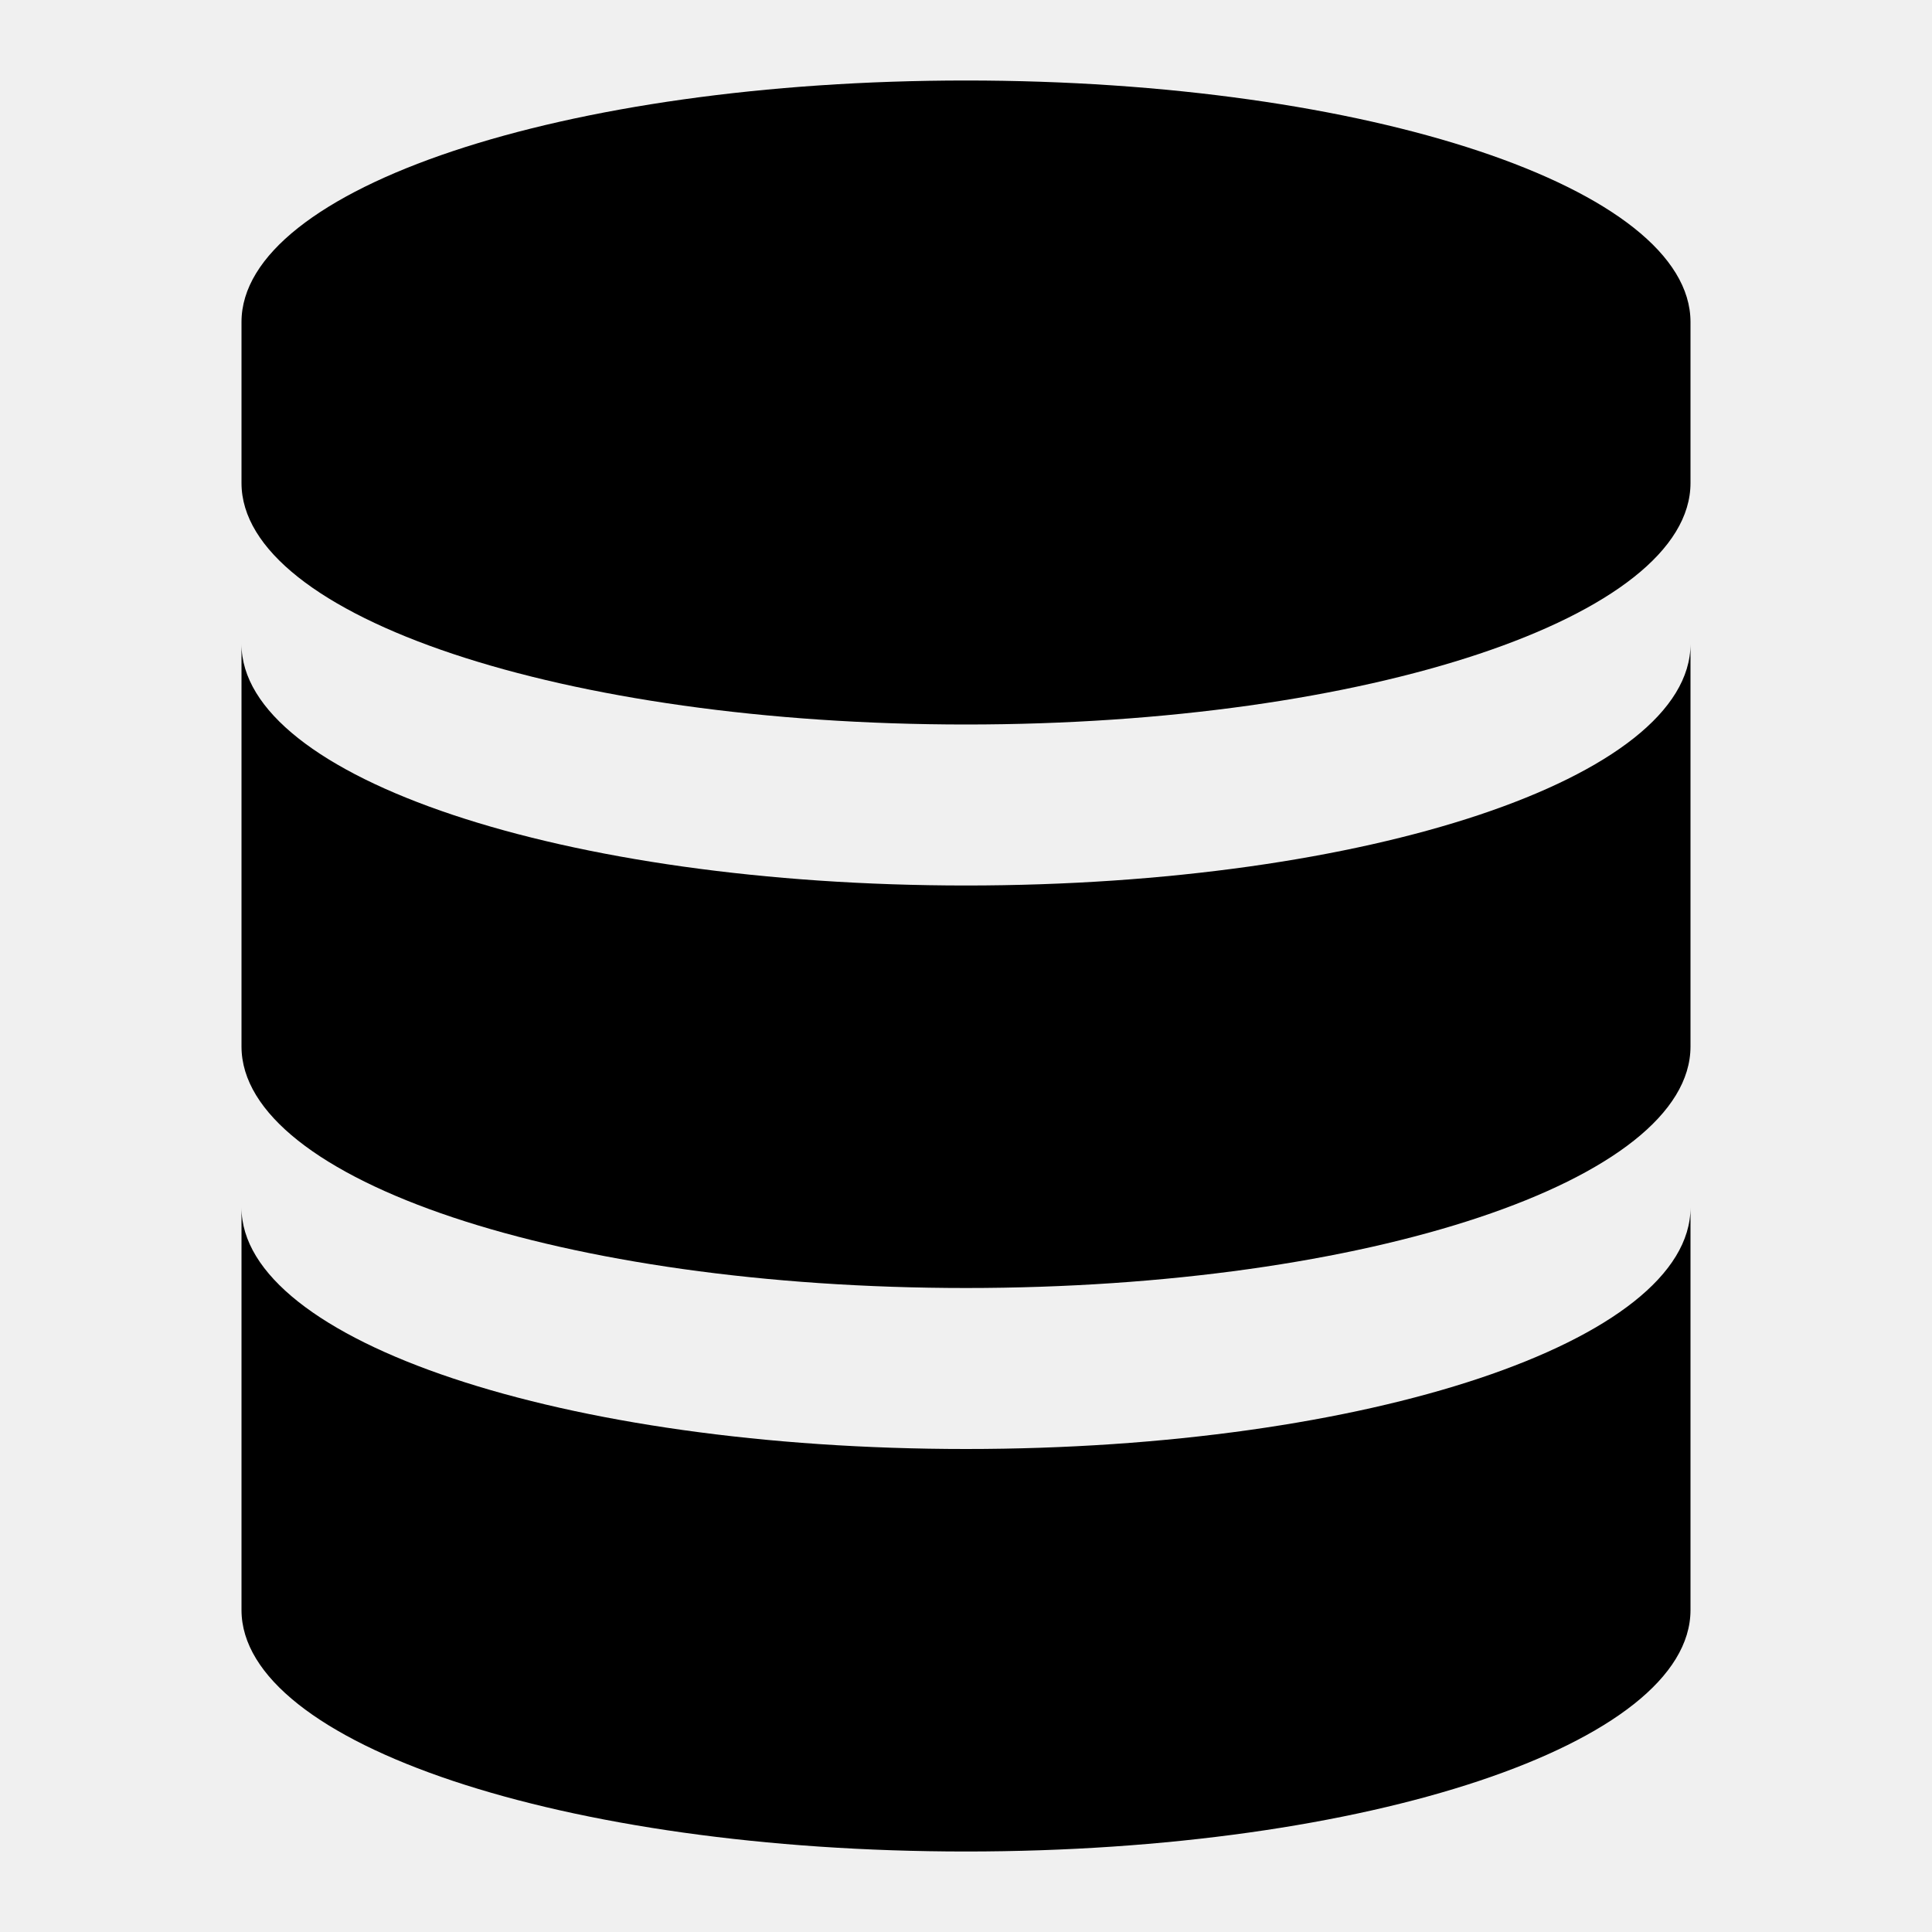
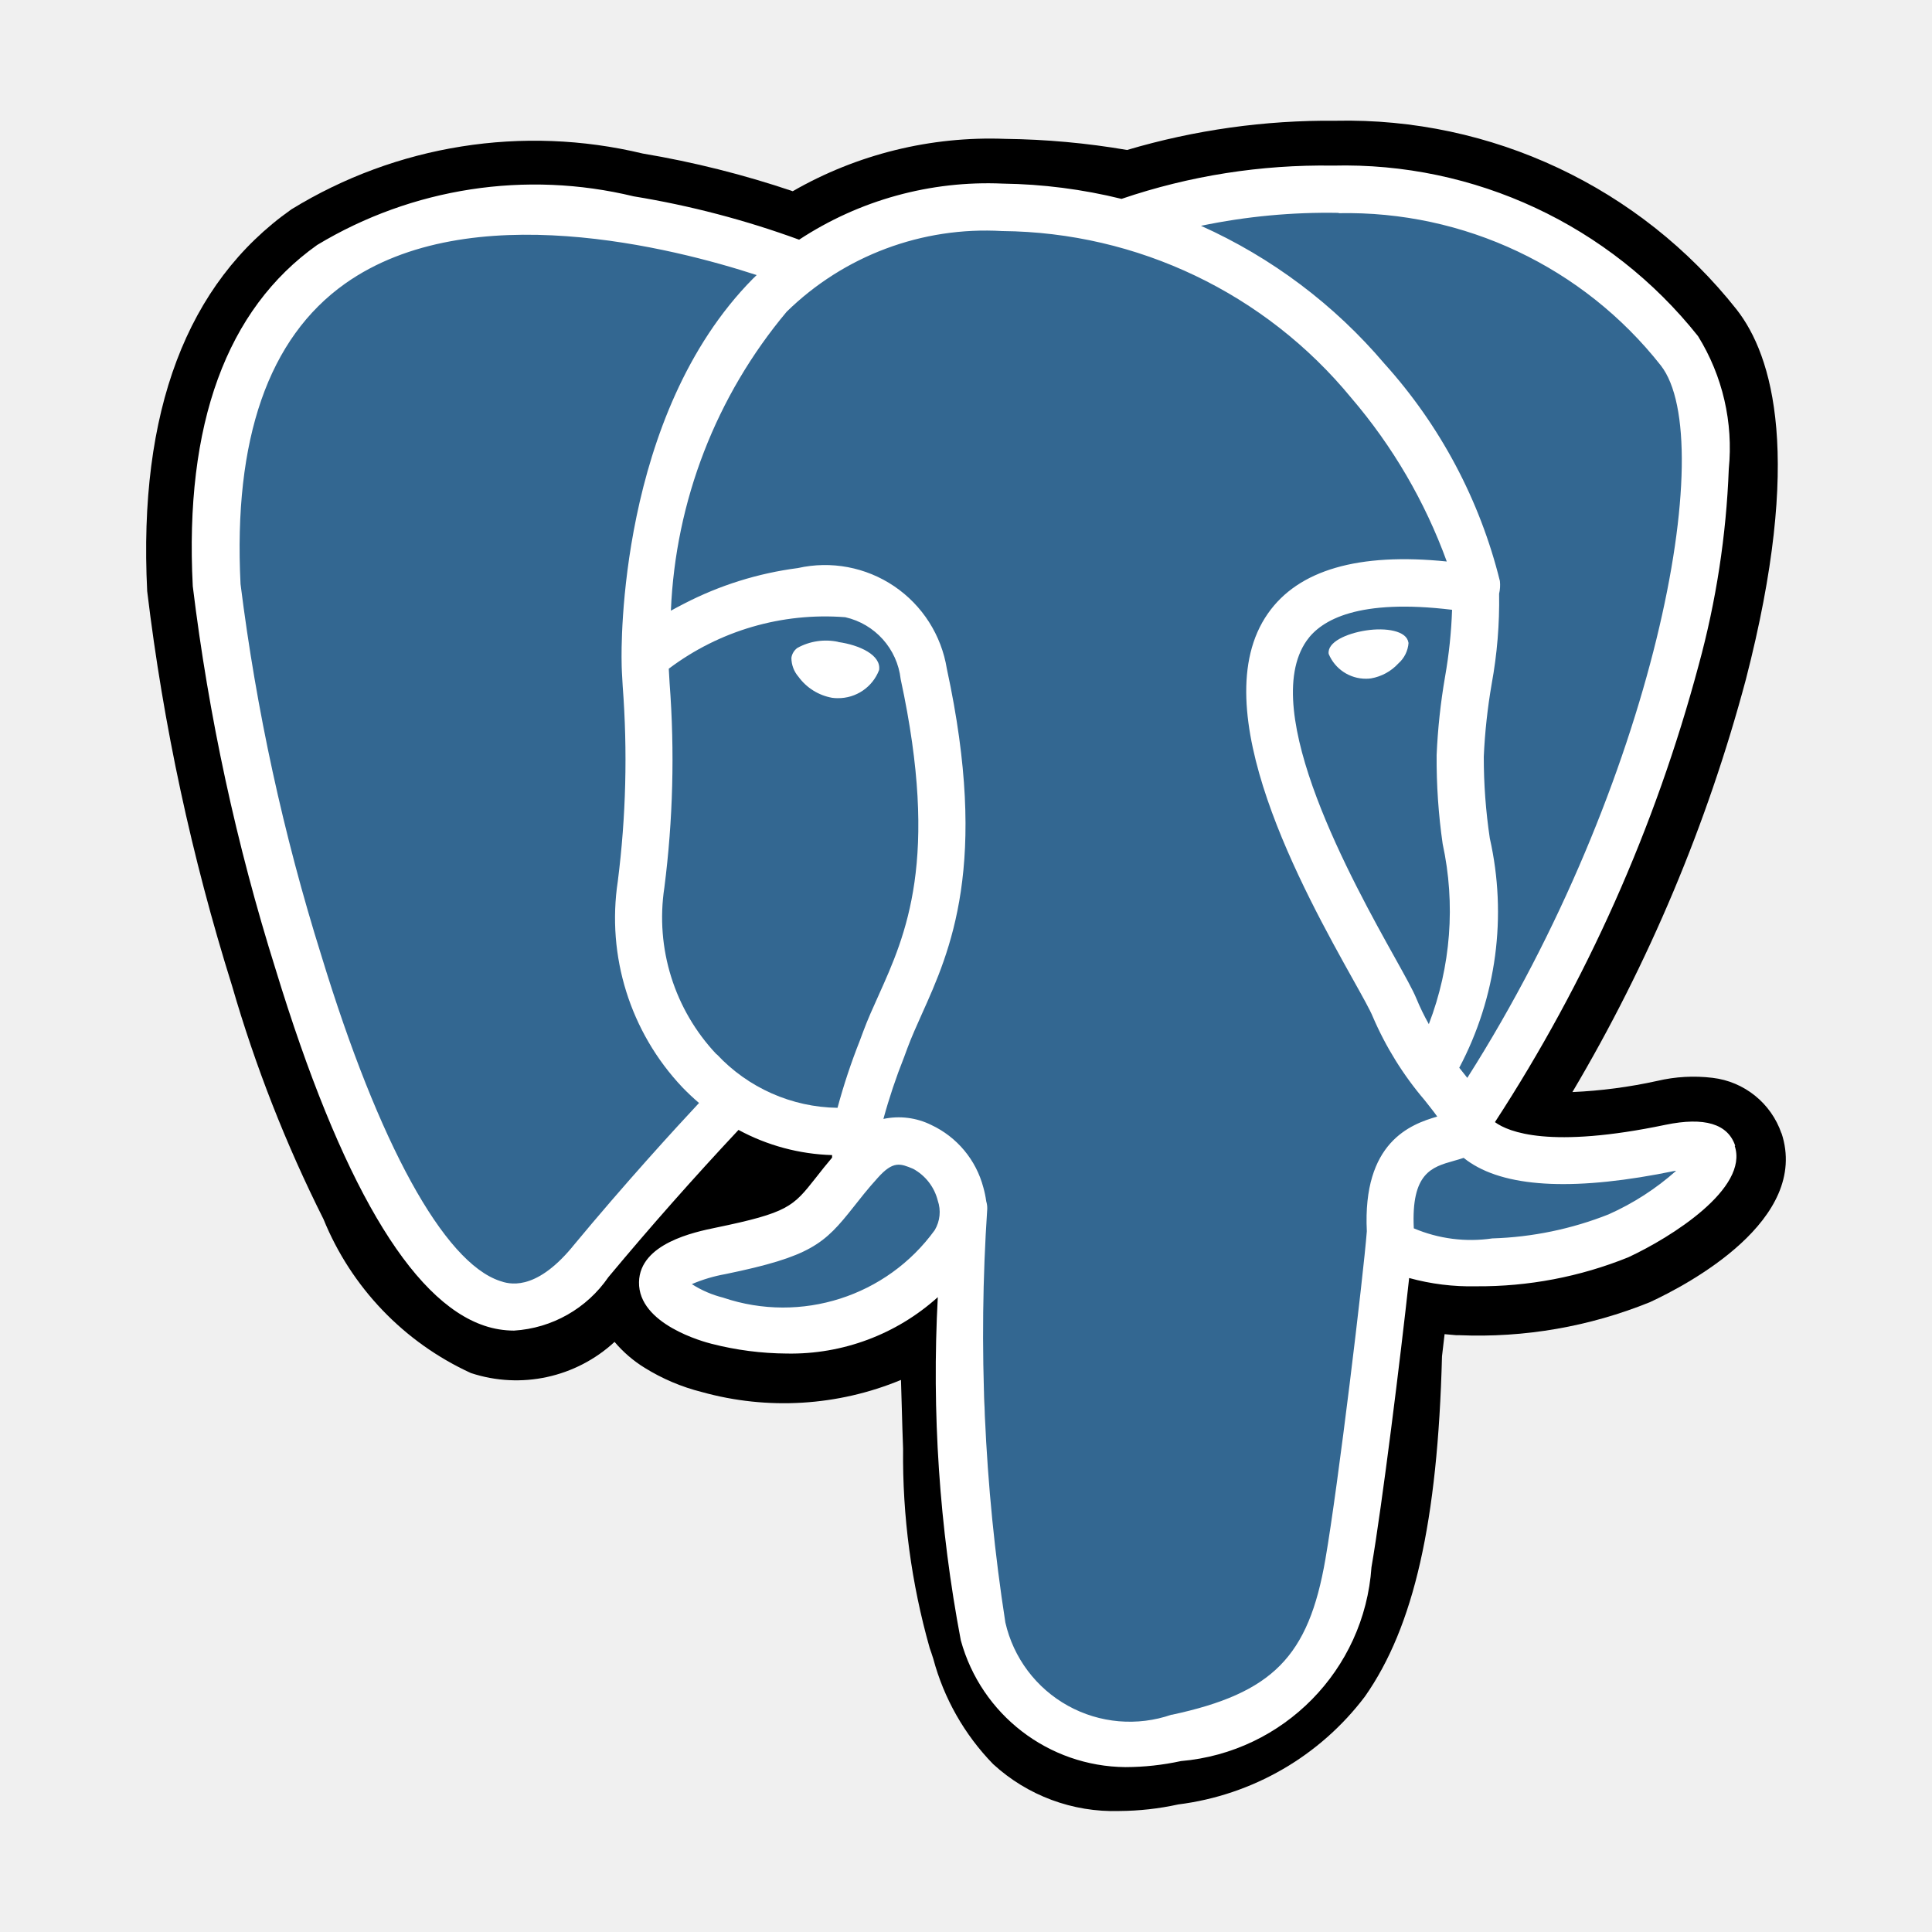
- <svg xmlns="http://www.w3.org/2000/svg" viewBox="0 0 24 24" id="c89cf090-0e7d-426f-9971-6ebcb30a96f7" data-name="Livello 1">
-   <g id="b454ce3c-30f4-4856-be86-7f37e0bf5d4b" data-name="database">
-     <path d="M12,1C7,1,3,2.34,3,4V6c0,1.66,4,3,9,3s9-1.34,9-3V4C21,2.34,17,1,12,1Z" />
-     <path d="M12,11C7,11,3,9.66,3,8v5c0,1.66,4,3,9,3s9-1.34,9-3V8C21,9.66,17,11,12,11Z" />
-     <path d="M12,18c-5,0-9-1.34-9-3v5c0,1.66,4,3,9,3s9-1.34,9-3V15C21,16.66,17,18,12,18Z" />
-   </g>
+ <svg xmlns="http://www.w3.org/2000/svg" width="32px" height="32px" viewBox="0 0 32 32">
+   <path d="M29.507,18.773a1.378,1.378,0,0,0-1.144-.921,2.619,2.619,0,0,0-.913.051,8.2,8.2,0,0,1-1.406.185,27.125,27.125,0,0,0,2.872-6.83c.953-3.689.444-5.369-.151-6.13A8.239,8.239,0,0,0,22.121,2a11.773,11.773,0,0,0-3.453.484A12.858,12.858,0,0,0,16.648,2.3a6.565,6.565,0,0,0-3.518.867,16.039,16.039,0,0,0-2.484-.624,7.694,7.694,0,0,0-5.819.924C3.093,4.691,2.289,6.819,2.438,9.792A36.351,36.351,0,0,0,3.844,16.33a22.579,22.579,0,0,0,1.514,3.863A4.786,4.786,0,0,0,7.8,22.742a2.4,2.4,0,0,0,2.379-.516,2.08,2.08,0,0,0,.5.43,3.328,3.328,0,0,0,.944.4,5.069,5.069,0,0,0,3.3-.2c.006.171.011.335.014.477.006.229.013.454.021.665a11.641,11.641,0,0,0,.441,3.3c.016.043.037.107.059.176a3.975,3.975,0,0,0,.991,1.745,2.955,2.955,0,0,0,2.09.777,4.7,4.7,0,0,0,.977-.109A4.592,4.592,0,0,0,22.607,28.1c.811-1.155,1.206-2.894,1.277-5.635.009-.078.018-.152.026-.222l.017-.145.191.017.049,0a7.562,7.562,0,0,0,3.163-.548c.631-.293,2.654-1.361,2.177-2.8" />
+   <path d="M27.689,19.053c-3.163.652-3.38-.418-3.38-.418C27.648,13.68,29.044,7.39,27.839,5.851c-3.286-4.2-8.975-2.213-9.07-2.162l-.031.006a11.28,11.28,0,0,0-2.11-.22,5.212,5.212,0,0,0-3.34,1S3.14.294,3.612,9.733c.1,2.008,2.878,15.194,6.191,11.211,1.211-1.456,2.381-2.688,2.381-2.688a3.071,3.071,0,0,0,2.006.512l.057-.048a2.21,2.21,0,0,0,.023.567c-.854.954-.6,1.121-2.309,1.472-1.726.356-.712.989-.05,1.155a3.508,3.508,0,0,0,3.915-1.272l-.05.2c.334.268.569,1.742.53,3.079a8.481,8.481,0,0,0,.2,2.971c.264.717.526,2.329,2.769,1.849a3.307,3.307,0,0,0,2.98-3.179c.1-1.234.313-1.052.326-2.155l.174-.522c.2-1.673.032-2.213,1.186-1.962l.281.025a6.4,6.4,0,0,0,2.615-.44c1.406-.652,2.239-1.742.853-1.455h0" style="fill:#336791" />
+   <path d="M13.882,10.631a.981.981,0,0,0-.674.1.247.247,0,0,0-.1.164.48.48,0,0,0,.117.314.881.881,0,0,0,.559.349.637.637,0,0,0,.09.006.725.725,0,0,0,.687-.467c.035-.248-.326-.414-.676-.463m9.442.008c-.027-.195-.374-.25-.7-.2s-.647.194-.62.389a.667.667,0,0,0,.62.411.592.592,0,0,0,.083-.006.8.8,0,0,0,.451-.247.5.5,0,0,0,.169-.343" style="fill:#fff" />
+   <path d="M28.741,18.979c-.121-.365-.509-.482-1.154-.349-1.915.4-2.6.121-2.826-.044a26.327,26.327,0,0,0,3.373-7.565,14.374,14.374,0,0,0,.5-3.253,3.513,3.513,0,0,0-.509-2.2,7.482,7.482,0,0,0-6.049-2.825,10.363,10.363,0,0,0-3.5.551,8.717,8.717,0,0,0-1.968-.253,5.684,5.684,0,0,0-3.372.929,15.051,15.051,0,0,0-2.74-.718,6.978,6.978,0,0,0-5.242.805c-1.5,1.064-2.2,2.966-2.061,5.653a35.489,35.489,0,0,0,1.373,6.348c1.07,3.505,2.233,5.49,3.457,5.9a1.548,1.548,0,0,0,.491.081,2.049,2.049,0,0,0,1.563-.886q1.042-1.25,2.155-2.438a3.472,3.472,0,0,0,1.55.417l0,.042q-.14.166-.273.338c-.375.475-.452.574-1.658.823-.343.071-1.254.259-1.267.9-.014.7,1.077.991,1.2,1.022a5.144,5.144,0,0,0,1.249.162,3.634,3.634,0,0,0,2.5-.934,23.674,23.674,0,0,0,.381,5.684,2.854,2.854,0,0,0,2.729,2.1,4.378,4.378,0,0,0,.917-.1,3.462,3.462,0,0,0,3.156-3.212c.177-1.026.481-3.475.624-4.789a3.859,3.859,0,0,0,1.11.137,6.6,6.6,0,0,0,2.519-.48c.712-.331,2-1.141,1.763-1.846ZM24.051,10.1a7.968,7.968,0,0,1-.116,1.107,10.229,10.229,0,0,0-.14,1.3,9.859,9.859,0,0,0,.1,1.47,5.236,5.236,0,0,1-.229,2.986,3.882,3.882,0,0,1-.207-.426c-.058-.141-.185-.368-.359-.681-.68-1.22-2.274-4.078-1.458-5.244.243-.347.86-.7,2.408-.512ZM22.174,3.531a6.617,6.617,0,0,1,5.334,2.522c.975,1.245-.1,6.912-3.205,11.8l-.094-.119-.039-.049a5.524,5.524,0,0,0,.506-3.8,9.114,9.114,0,0,1-.1-1.352,9.572,9.572,0,0,1,.131-1.206,7.614,7.614,0,0,0,.123-1.493.619.619,0,0,0,.013-.21,8.381,8.381,0,0,0-1.912-3.6,8.61,8.61,0,0,0-3.039-2.284,10.246,10.246,0,0,1,2.28-.214ZM9.479,20.654c-.627.754-1.061.61-1.2.562-.928-.31-2.006-2.272-2.955-5.384a35.167,35.167,0,0,1-1.34-6.159c-.12-2.4.462-4.074,1.73-4.974,2.063-1.463,5.456-.587,6.819-.143-.02.019-.04.037-.059.057-2.237,2.259-2.184,6.119-2.178,6.355,0,.091.007.22.018.4a15.969,15.969,0,0,1-.081,3.226A4.08,4.08,0,0,0,11.3,18.007q.133.138.278.262c-.383.41-1.216,1.318-2.1,2.385Zm2.39-3.19a3.3,3.3,0,0,1-.865-2.764,16.7,16.7,0,0,0,.087-3.381c-.006-.095-.011-.178-.014-.243A4.3,4.3,0,0,1,14,10.223a1.188,1.188,0,0,1,.918,1.026c.646,2.989.085,4.234-.365,5.235-.093.206-.181.4-.255.6l-.058.156a10.218,10.218,0,0,0-.368,1.109,2.788,2.788,0,0,1-2-.887Zm.113,4.03a1.733,1.733,0,0,1-.523-.225,2.553,2.553,0,0,1,.557-.166c1.418-.292,1.637-.5,2.116-1.105.11-.139.234-.3.406-.489h0c.256-.287.374-.238.586-.15a.829.829,0,0,1,.408.525.585.585,0,0,1-.05.491A3.1,3.1,0,0,1,11.983,21.495ZM19.406,28.4a2.113,2.113,0,0,1-2.754-1.526,31.129,31.129,0,0,1-.3-6.853.392.392,0,0,0-.017-.124,1.643,1.643,0,0,0-.048-.23,1.589,1.589,0,0,0-.862-1.034,1.216,1.216,0,0,0-.793-.1,9.586,9.586,0,0,1,.342-1.022l.058-.157c.066-.177.148-.36.235-.554.471-1.047,1.117-2.482.416-5.722a2.044,2.044,0,0,0-2.468-1.669A5.694,5.694,0,0,0,11.328,10c-.078.04-.15.078-.216.115A8.244,8.244,0,0,1,13.03,5.163,4.711,4.711,0,0,1,16.6,3.827,7.567,7.567,0,0,1,22.381,6.59,8.774,8.774,0,0,1,23.963,9.3c-1.463-.149-2.458.14-2.962.861-1.1,1.568.6,4.612,1.416,6.075.15.268.279.5.319.6a5.432,5.432,0,0,0,.861,1.387c.077.1.152.189.208.271-.443.128-1.239.423-1.166,1.9-.058.74-.474,4.205-.686,5.43-.279,1.617-.874,2.22-2.548,2.579Zm7.242-8.288a5.714,5.714,0,0,1-1.931.4,2.422,2.422,0,0,1-1.3-.167c-.045-.919.3-1.015.66-1.117.057-.016.112-.032.166-.05a1.353,1.353,0,0,0,.11.08c.639.422,1.78.467,3.39.135l.018,0a4.334,4.334,0,0,1-1.116.72Z" style="fill:#fff" />
</svg>
